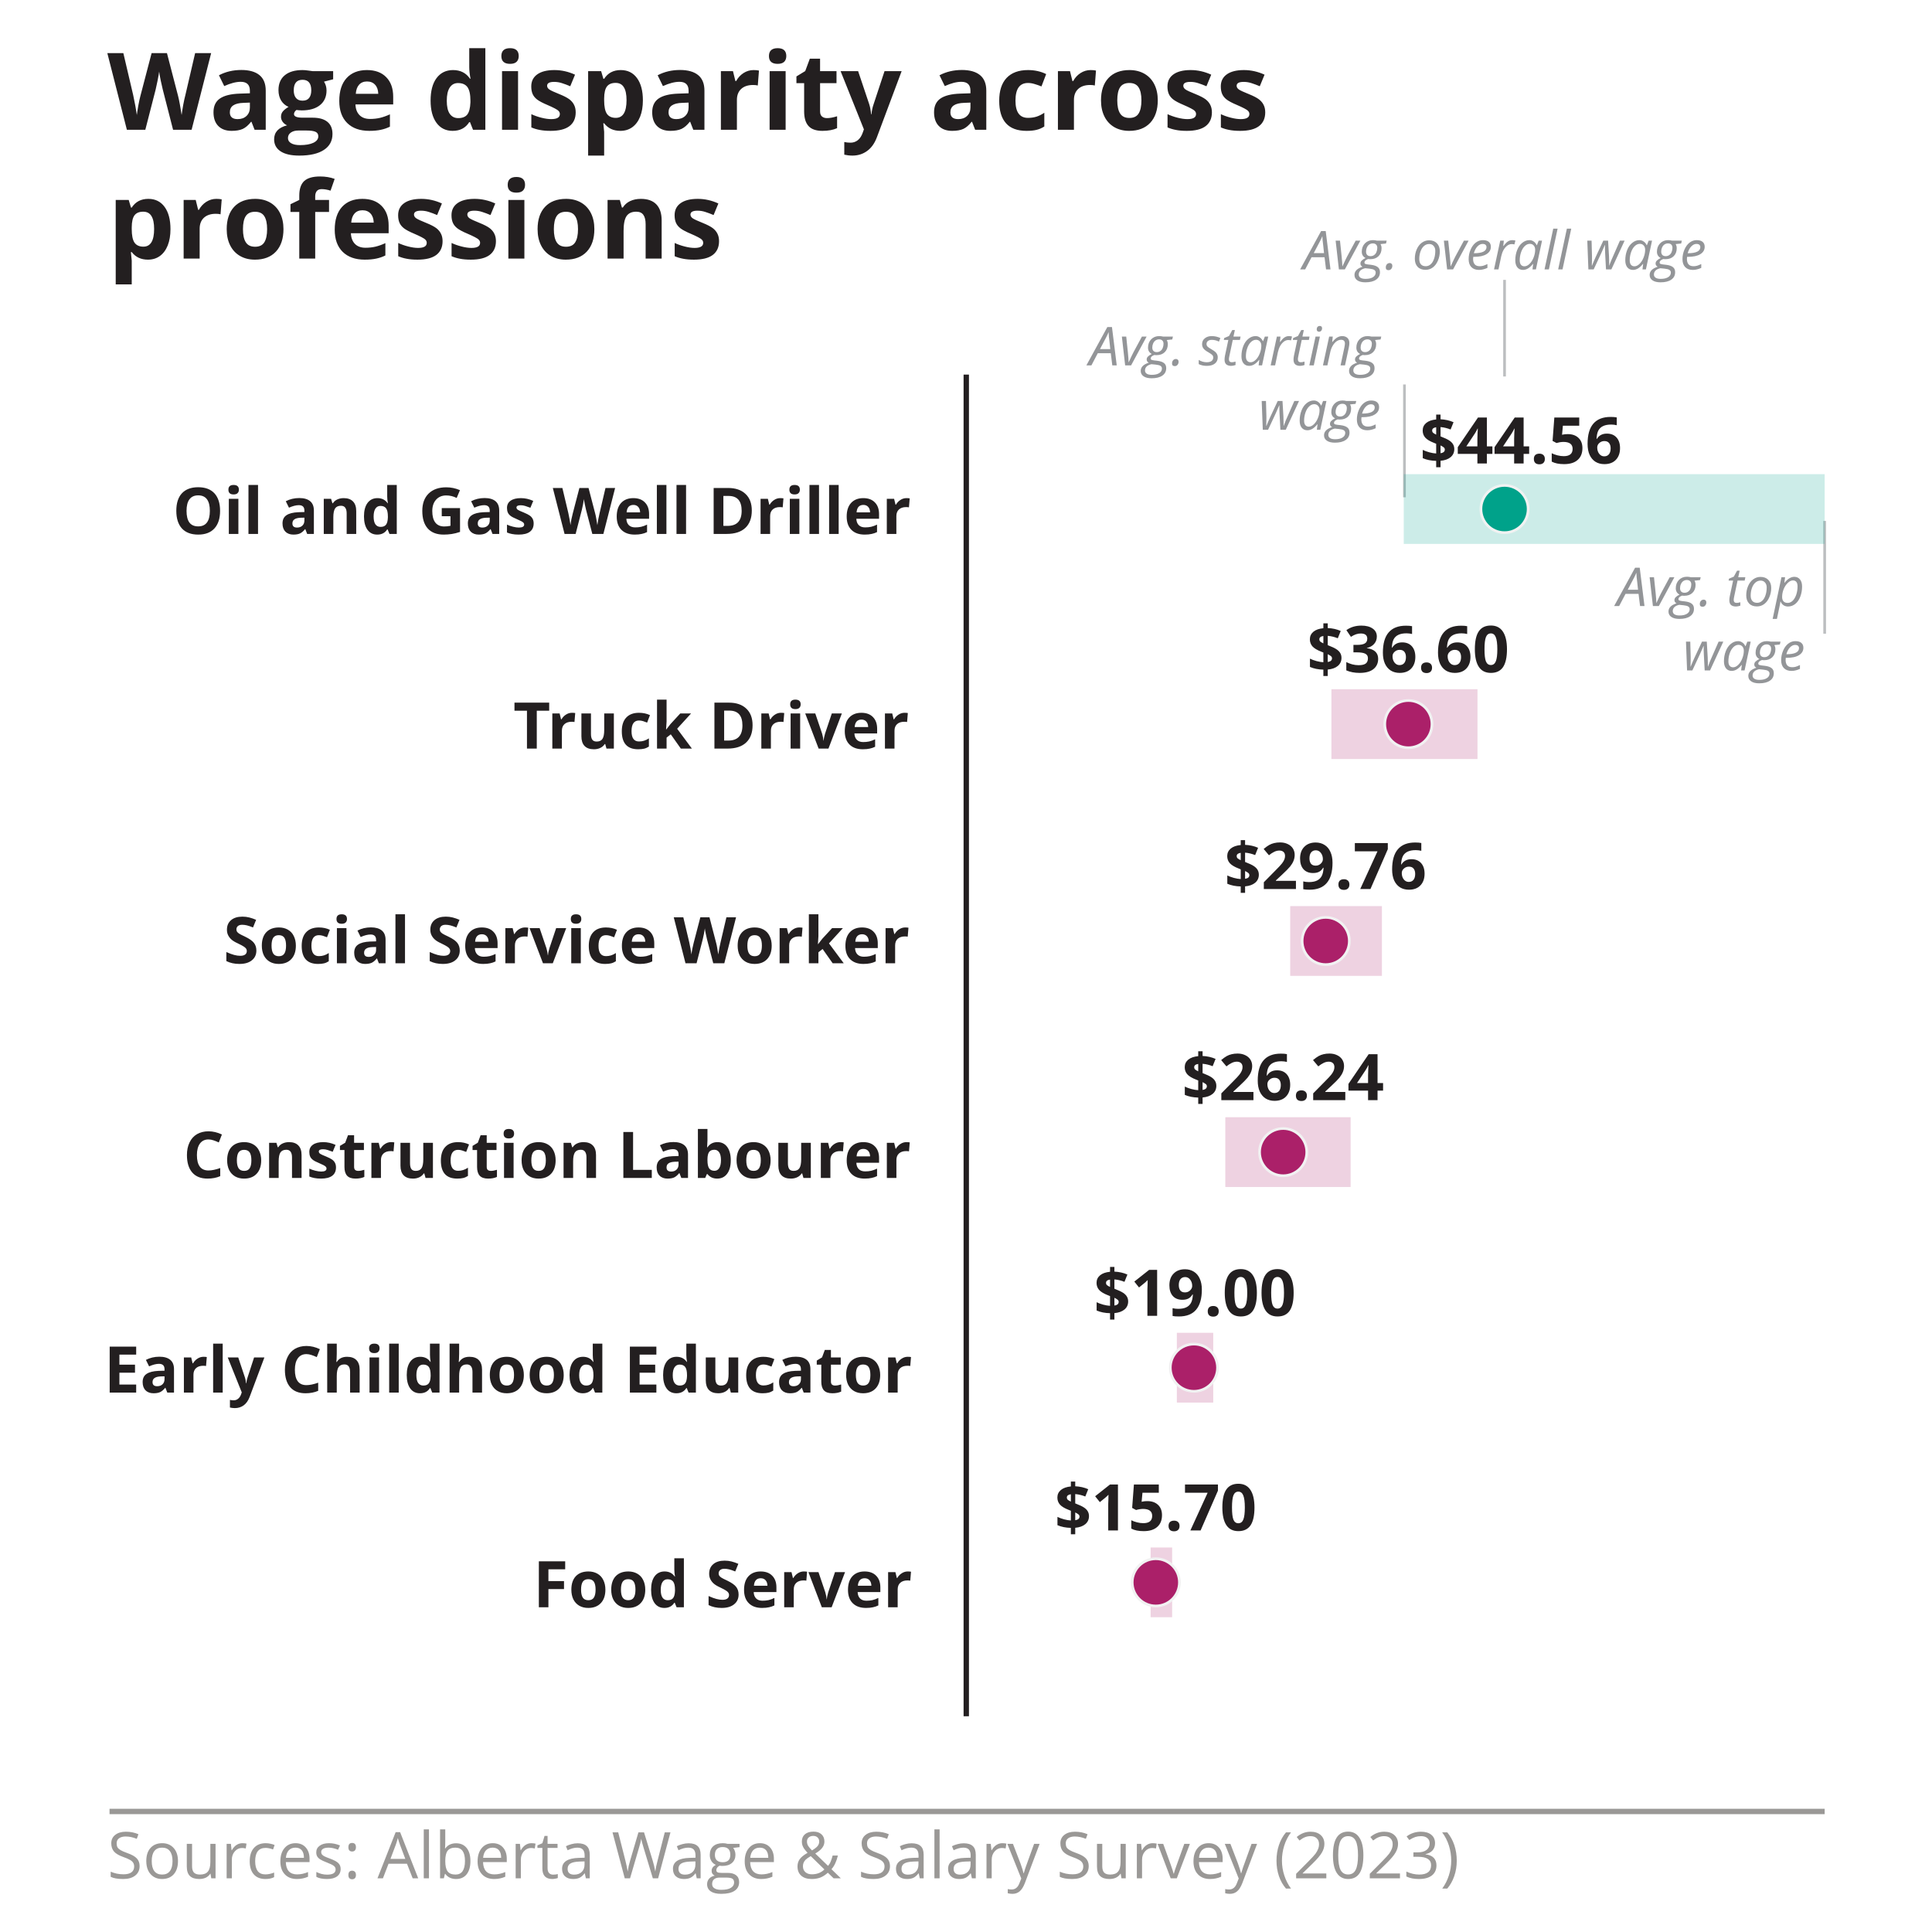
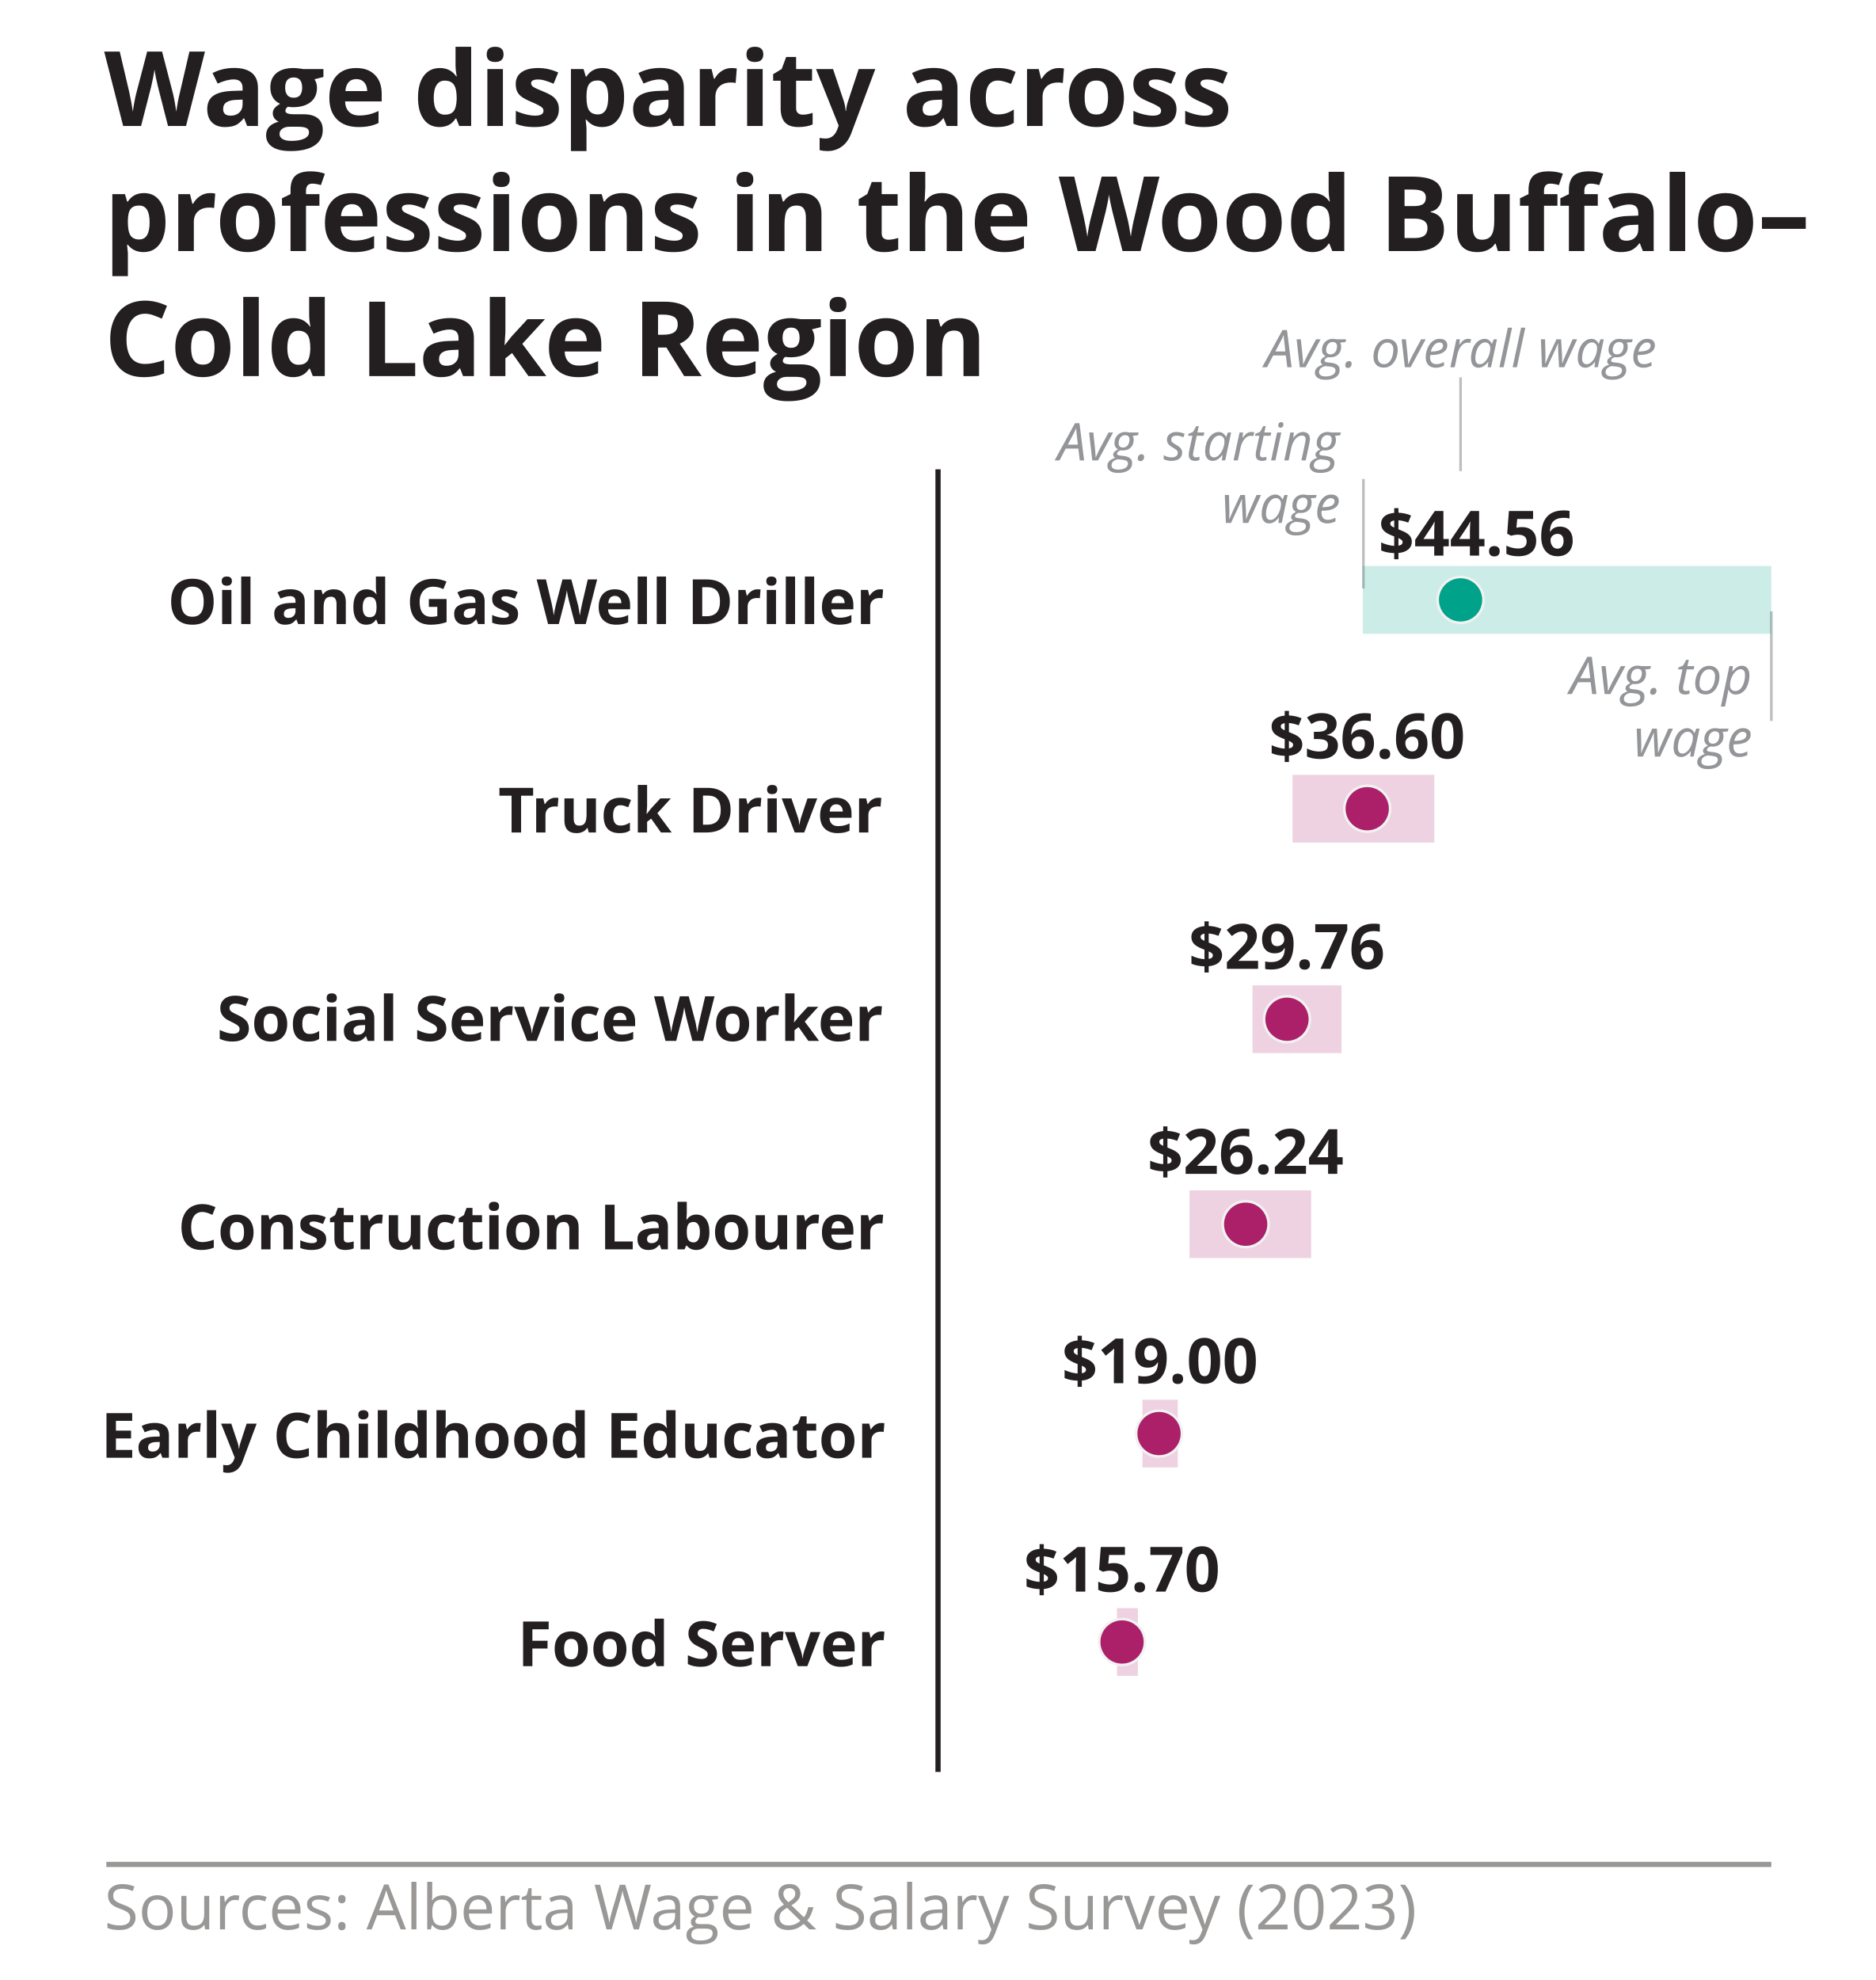
- <svg xmlns="http://www.w3.org/2000/svg" id="Layer_1" data-name="Layer 1" viewBox="0 0 360 360">
+ <svg xmlns="http://www.w3.org/2000/svg" id="Layer_1" data-name="Layer 1" viewBox="0 0 360 380">
  <defs>
    <style>
      .cls-1 {
        stroke: #231f20;
      }

      .cls-1, .cls-2, .cls-3, .cls-4, .cls-5 {
        stroke-miterlimit: 10;
      }

      .cls-1, .cls-2, .cls-5 {
        fill: none;
      }

      .cls-6, .cls-3 {
        fill: #00a28a;
      }

      .cls-6, .cls-7 {
        opacity: .2;
      }

      .cls-8, .cls-9 {
        font-size: 12px;
      }

      .cls-8, .cls-10 {
        fill: #231f20;
        font-family: OpenSans-Bold, 'Open Sans';
        font-weight: 700;
      }

      .cls-2 {
        stroke: #bcbec0;
      }

      .cls-2, .cls-3, .cls-4 {
        stroke-width: .5px;
      }

      .cls-3, .cls-4 {
        stroke: #f1f2f2;
      }

      .cls-11 {
        fill: #939598;
        font-family: OpenSans-Italic, 'Open Sans';
        font-size: 10px;
        font-style: italic;
        font-variation-settings: 'wght' 400, 'wdth' 100;
      }

      .cls-7, .cls-4 {
        fill: #ab2069;
      }

      .cls-9 {
        fill: #9a9896;
        font-family: OpenSans, 'Open Sans';
      }

      .cls-10 {
        font-size: 20px;
      }

      .cls-5 {
        stroke: #9a9896;
      }
    </style>
  </defs>
-   <text class="cls-11" transform="translate(203.01 68.08)">
+   <text class="cls-11" transform="translate(203.01 88.36)">
    <tspan x="0" y="0">Avg. starting</tspan>
    <tspan x="31.51" y="12">wage</tspan>
  </text>
-   <text class="cls-11" transform="translate(301.35 112.92)">
+   <text class="cls-11" transform="translate(301.35 133.2)">
    <tspan x="0" y="0">Avg. top</tspan>
    <tspan x="12.23" y="12">wage</tspan>
  </text>
-   <text class="cls-11" transform="translate(242.84 50.2)">
+   <text class="cls-11" transform="translate(242.84 70.48)">
    <tspan x="0" y="0">Avg. overall wage</tspan>
  </text>
-   <text class="cls-8" transform="translate(264.58 86.36)">
+   <text class="cls-8" transform="translate(264.58 106.63)">
    <tspan x="0" y="0">$44.56</tspan>
  </text>
-   <text class="cls-8" transform="translate(243.56 125.26)">
+   <text class="cls-8" transform="translate(243.56 145.54)">
    <tspan x="0" y="0">$36.60</tspan>
  </text>
-   <text class="cls-8" transform="translate(228.16 165.66)">
+   <text class="cls-8" transform="translate(228.16 185.94)">
    <tspan x="0" y="0">$29.76</tspan>
  </text>
-   <text class="cls-8" transform="translate(220.24 205)">
+   <text class="cls-8" transform="translate(220.24 225.28)">
    <tspan x="0" y="0">$26.24</tspan>
  </text>
-   <text class="cls-8" transform="translate(203.81 245.18)">
+   <text class="cls-8" transform="translate(203.81 265.46)">
    <tspan x="0" y="0">$19.00</tspan>
  </text>
-   <text class="cls-8" transform="translate(196.51 285.18)">
+   <text class="cls-8" transform="translate(196.51 305.46)">
    <tspan x="0" y="0">$15.70</tspan>
  </text>
-   <line class="cls-1" x1="180.05" y1="69.8" x2="180.05" y2="319.8" />
-   <line class="cls-2" x1="280.35" y1="52.15" x2="280.35" y2="70.15" />
-   <line class="cls-2" x1="261.7" y1="71.64" x2="261.7" y2="92.66" />
-   <line class="cls-2" x1="340" y1="97.07" x2="340" y2="118.08" />
+   <line class="cls-1" x1="180.05" y1="90.07" x2="180.05" y2="340.07" />
+   <line class="cls-2" x1="280.35" y1="72.42" x2="280.35" y2="90.42" />
+   <line class="cls-2" x1="261.7" y1="91.92" x2="261.7" y2="112.94" />
+   <line class="cls-2" x1="340" y1="117.34" x2="340" y2="138.36" />
  <text class="cls-10" transform="translate(20 24.18)">
    <tspan x="0" y="0">Wage disparity across </tspan>
-     <tspan x="0" y="24">professions</tspan>
+     <tspan x="0" y="24">professions in the Wood Buffalo–</tspan>
+     <tspan x="0" y="48">Cold Lake Region</tspan>
  </text>
-   <text class="cls-8" transform="translate(32.15 99.49)">
+   <text class="cls-8" transform="translate(32.15 119.77)">
    <tspan x="0" y="0">Oil and Gas Well Driller</tspan>
  </text>
-   <text class="cls-8" transform="translate(34.13 219.49)">
+   <text class="cls-8" transform="translate(34.13 239.77)">
    <tspan x="0" y="0">Construction Labourer</tspan>
  </text>
-   <text class="cls-8" transform="translate(41.63 179.49)">
+   <text class="cls-8" transform="translate(41.63 199.77)">
    <tspan x="0" y="0">Social Service Worker</tspan>
  </text>
-   <text class="cls-8" transform="translate(95.63 139.49)">
+   <text class="cls-8" transform="translate(95.63 159.77)">
    <tspan x="0" y="0">Truck Driver</tspan>
  </text>
-   <text class="cls-8" transform="translate(19.36 259.49)">
+   <text class="cls-8" transform="translate(19.36 279.77)">
    <tspan x="0" y="0">Early Childhood Educator</tspan>
  </text>
-   <text class="cls-8" transform="translate(99.33 299.49)">
+   <text class="cls-8" transform="translate(99.33 319.77)">
    <tspan x="0" y="0">Food Server</tspan>
  </text>
-   <rect class="cls-6" x="261.57" y="88.35" width="78.43" height="13" />
-   <rect class="cls-7" x="248.09" y="128.43" width="27.22" height="13" />
-   <rect class="cls-7" x="240.41" y="168.84" width="17.09" height="13" />
-   <rect class="cls-7" x="228.32" y="208.18" width="23.35" height="13" />
-   <rect class="cls-7" x="219.29" y="248.35" width="6.78" height="13" />
-   <rect class="cls-7" x="214.4" y="288.35" width="4.01" height="13" />
+   <rect class="cls-6" x="261.57" y="108.63" width="78.43" height="13" />
+   <rect class="cls-7" x="248.09" y="148.71" width="27.22" height="13" />
+   <rect class="cls-7" x="240.41" y="189.11" width="17.09" height="13" />
+   <rect class="cls-7" x="228.32" y="228.45" width="23.35" height="13" />
+   <rect class="cls-7" x="219.29" y="268.63" width="6.78" height="13" />
+   <rect class="cls-7" x="214.4" y="308.63" width="4.01" height="13" />
  <g>
-     <circle class="cls-3" cx="280.35" cy="94.85" r="4.4" />
-     <circle class="cls-4" cx="247.03" cy="175.34" r="4.4" />
-     <circle class="cls-4" cx="239.1" cy="214.68" r="4.4" />
-     <circle class="cls-4" cx="222.47" cy="254.85" r="4.4" />
-     <circle class="cls-4" cx="215.37" cy="294.85" r="4.4" />
-     <circle class="cls-4" cx="262.43" cy="134.93" r="4.4" />
+     <circle class="cls-3" cx="280.35" cy="115.13" r="4.4" />
+     <circle class="cls-4" cx="247.03" cy="195.61" r="4.4" />
+     <circle class="cls-4" cx="239.1" cy="234.95" r="4.4" />
+     <circle class="cls-4" cx="222.47" cy="275.13" r="4.4" />
+     <circle class="cls-4" cx="215.37" cy="315.13" r="4.4" />
+     <circle class="cls-4" cx="262.43" cy="155.21" r="4.4" />
  </g>
  <g>
-     <text class="cls-9" transform="translate(20 350)">
+     <text class="cls-9" transform="translate(20 370.28)">
      <tspan x="0" y="0">Sources: Alberta Wage &amp; Salary Survey (2023)</tspan>
    </text>
-     <line class="cls-5" x1="20.41" y1="337.54" x2="340" y2="337.54" />
+     <line class="cls-5" x1="20.41" y1="357.82" x2="340" y2="357.82" />
  </g>
</svg>
